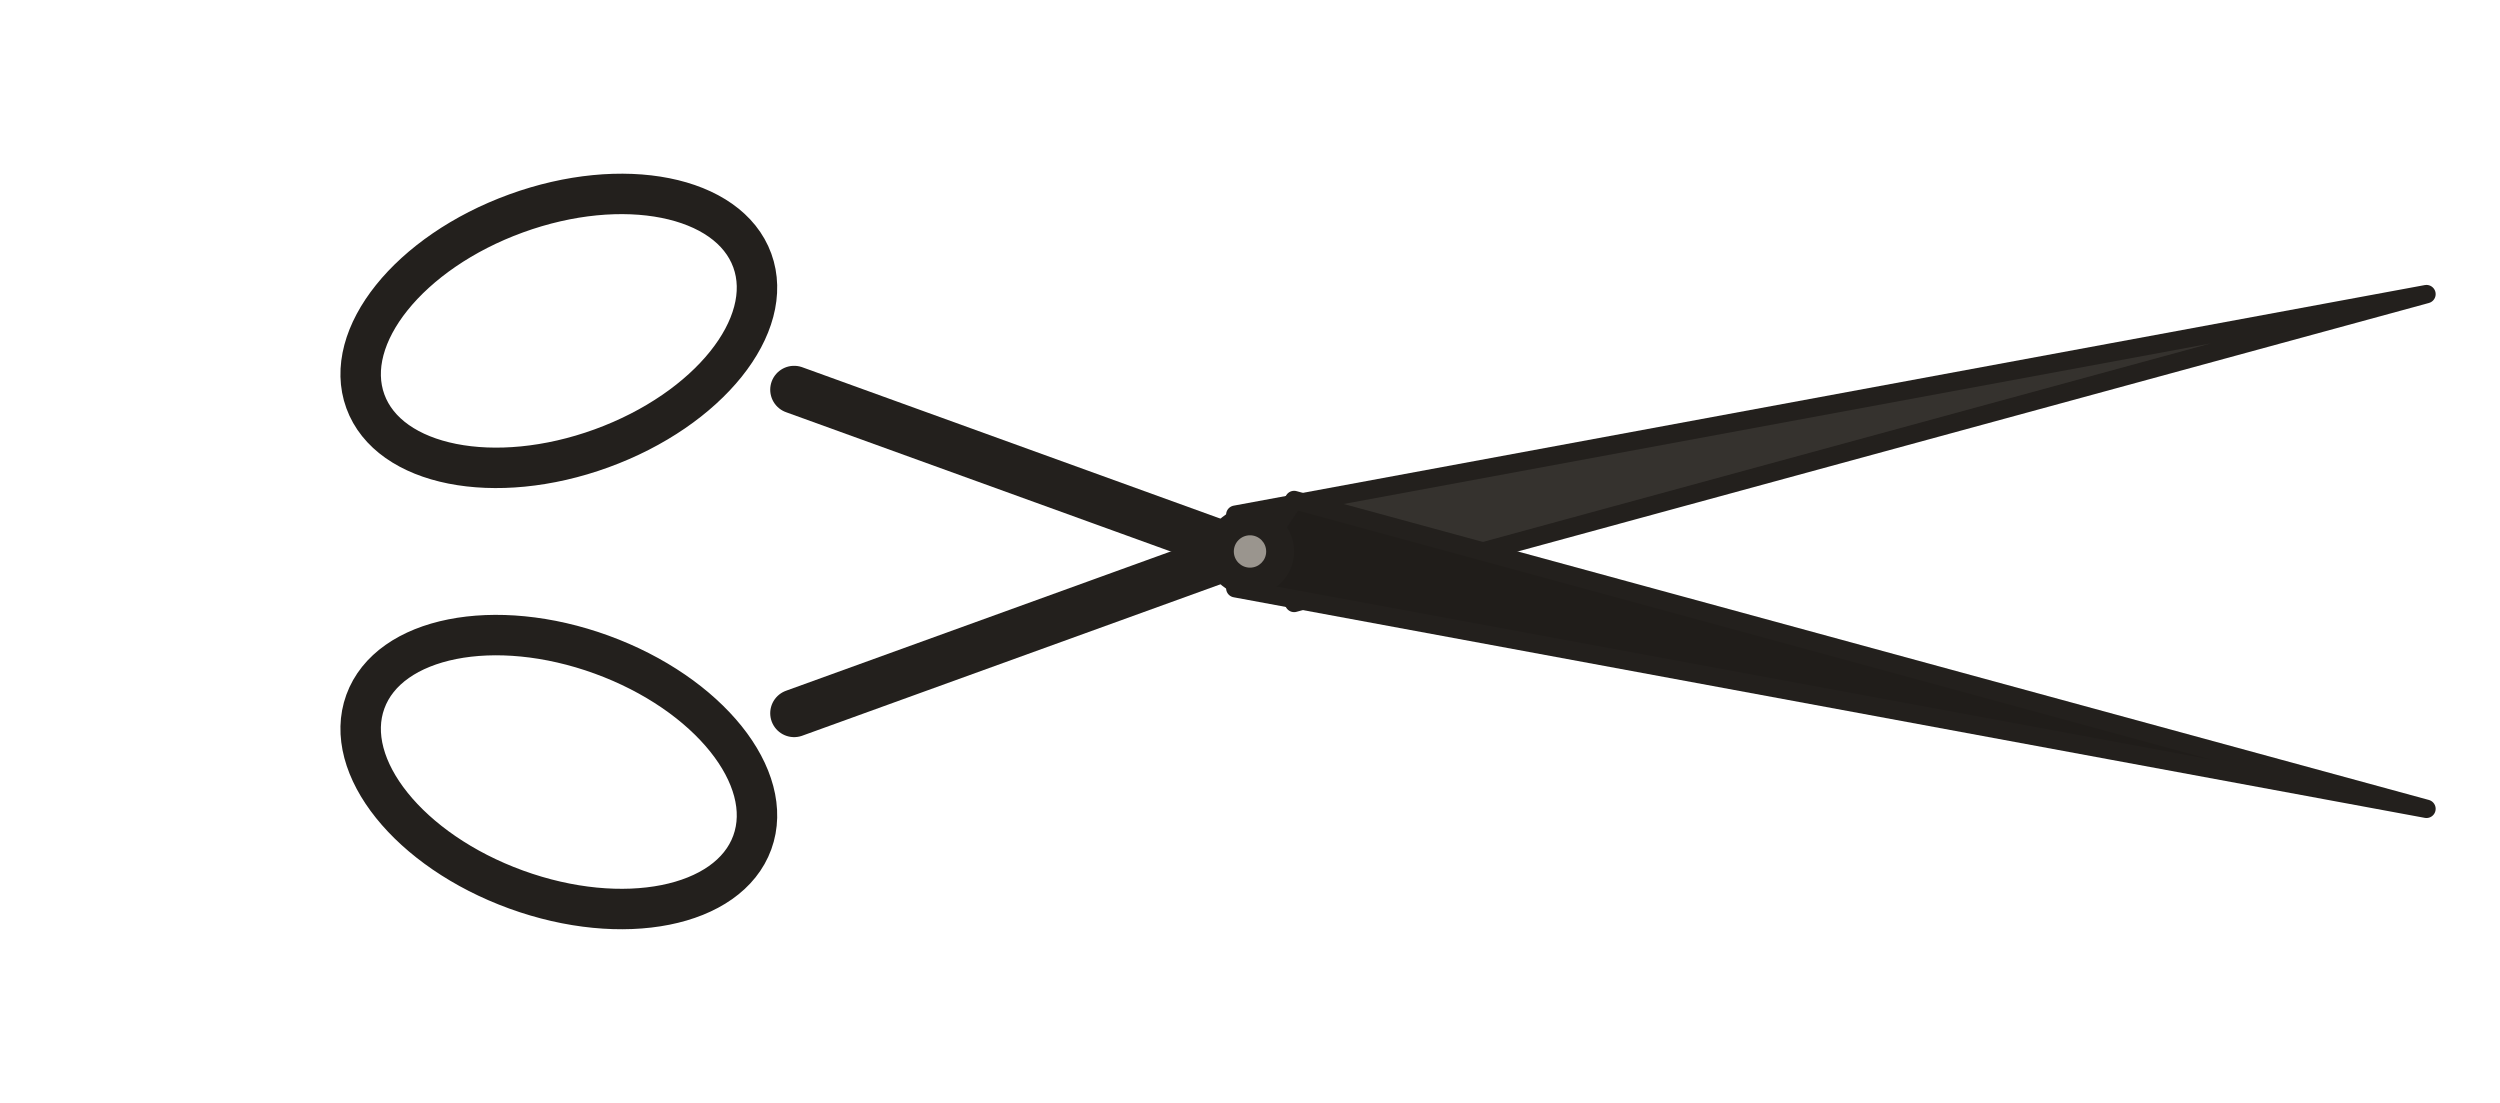
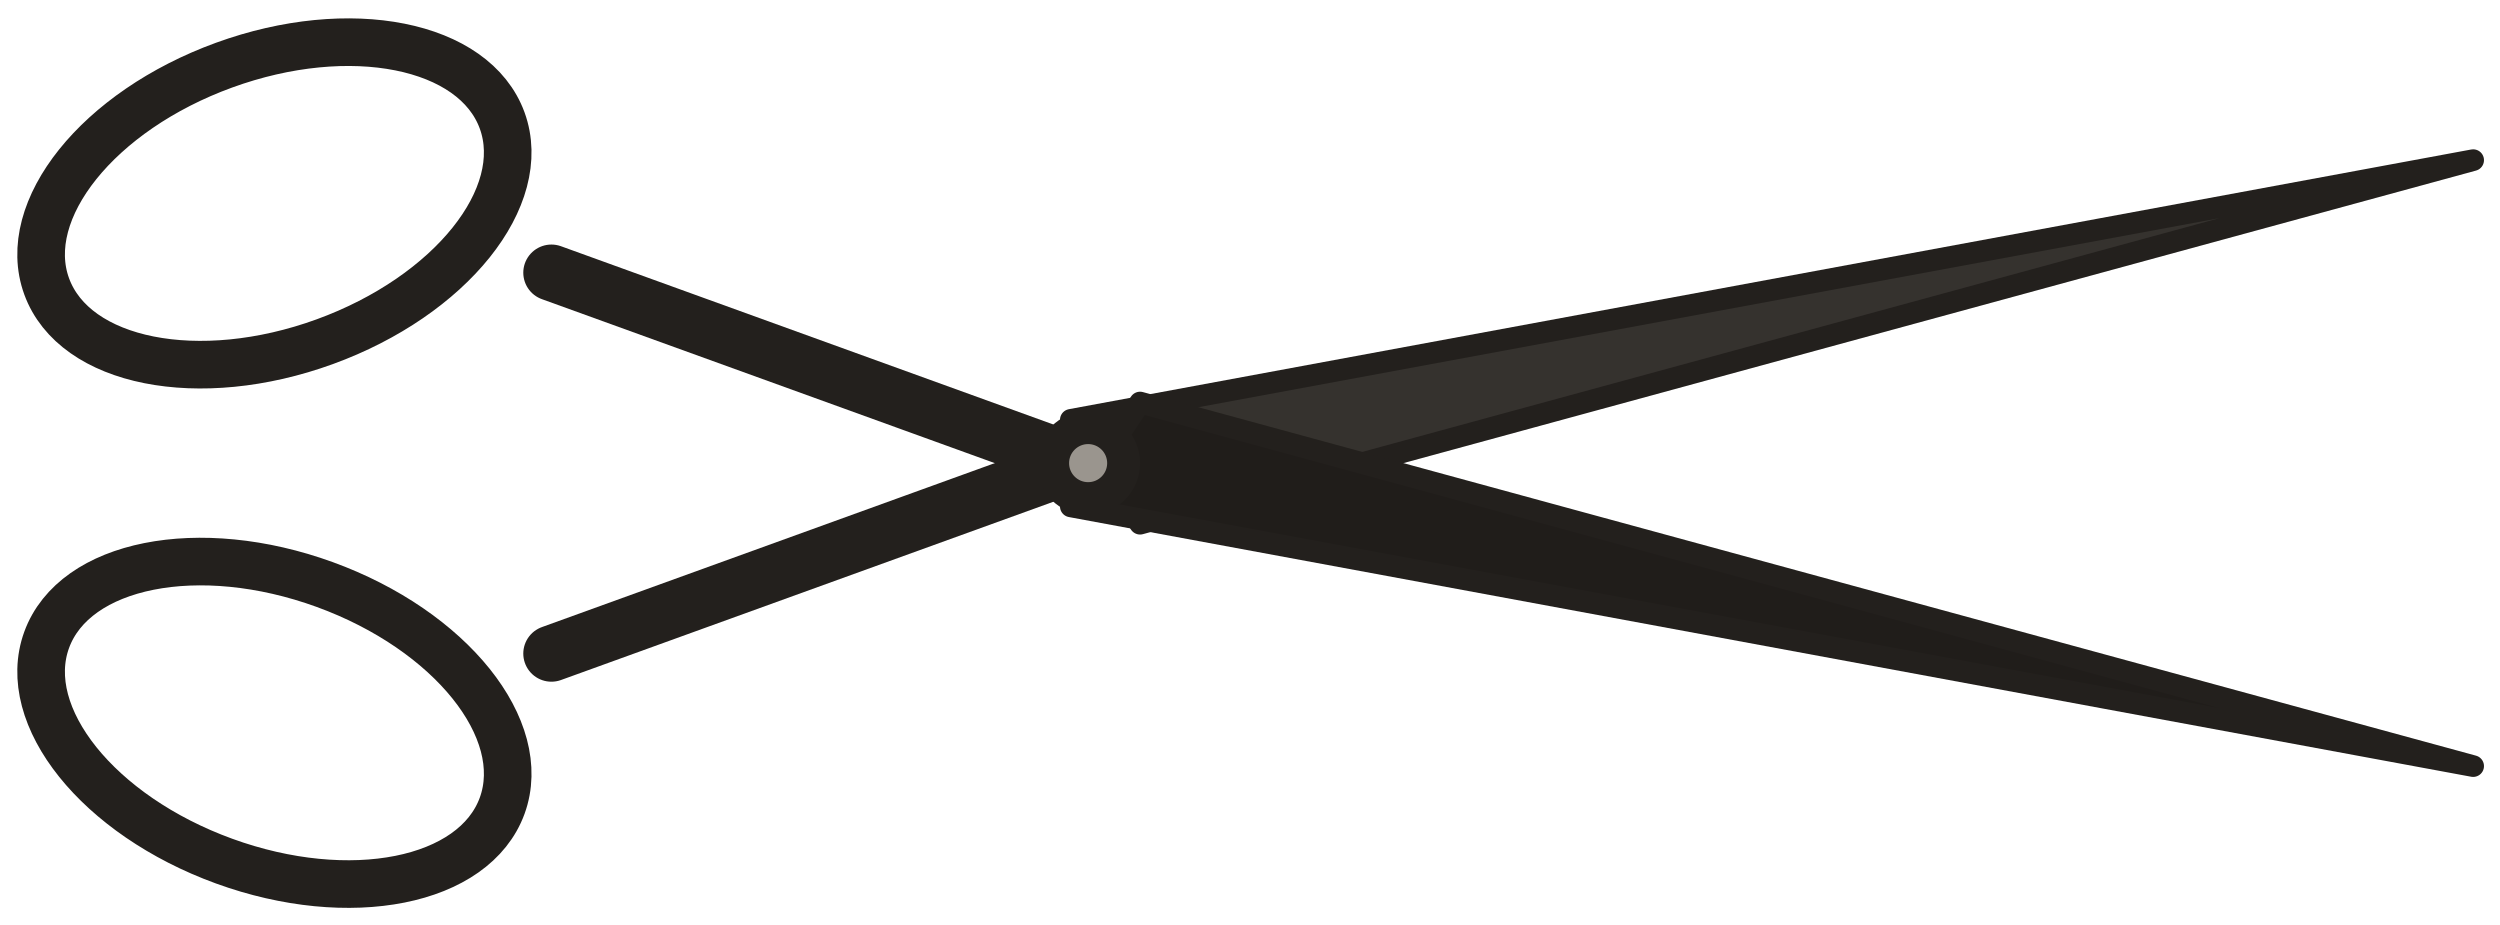
- <svg xmlns="http://www.w3.org/2000/svg" viewBox="0 0 340 150" role="img" aria-label="scissors">
+ <svg xmlns="http://www.w3.org/2000/svg" viewBox="44.3 21.5 288.8 106.8" role="img" aria-label="scissors">
  <g stroke="#23201d" stroke-linejoin="round" stroke-linecap="round">
    <path d="M168 70 L330 40 L176 82 Z" fill="#35322e" stroke-width="2.5" />
    <path d="M168 80 L330 110 L176 68 Z" fill="#201d1a" stroke-width="2.5" />
    <path d="M166 76 L108 97" fill="none" stroke-width="6.5" />
    <path d="M166 74 L108 53" fill="none" stroke-width="6.5" />
    <ellipse cx="76" cy="105" rx="28" ry="17" fill="none" stroke-width="5.5" transform="rotate(20 76 105)" />
    <ellipse cx="76" cy="45" rx="28" ry="17" fill="none" stroke-width="5.5" transform="rotate(-20 76 45)" />
  </g>
  <circle cx="170" cy="75" r="6" fill="#23201d" />
  <circle cx="170" cy="75" r="2.2" fill="#9a958e" />
</svg>
